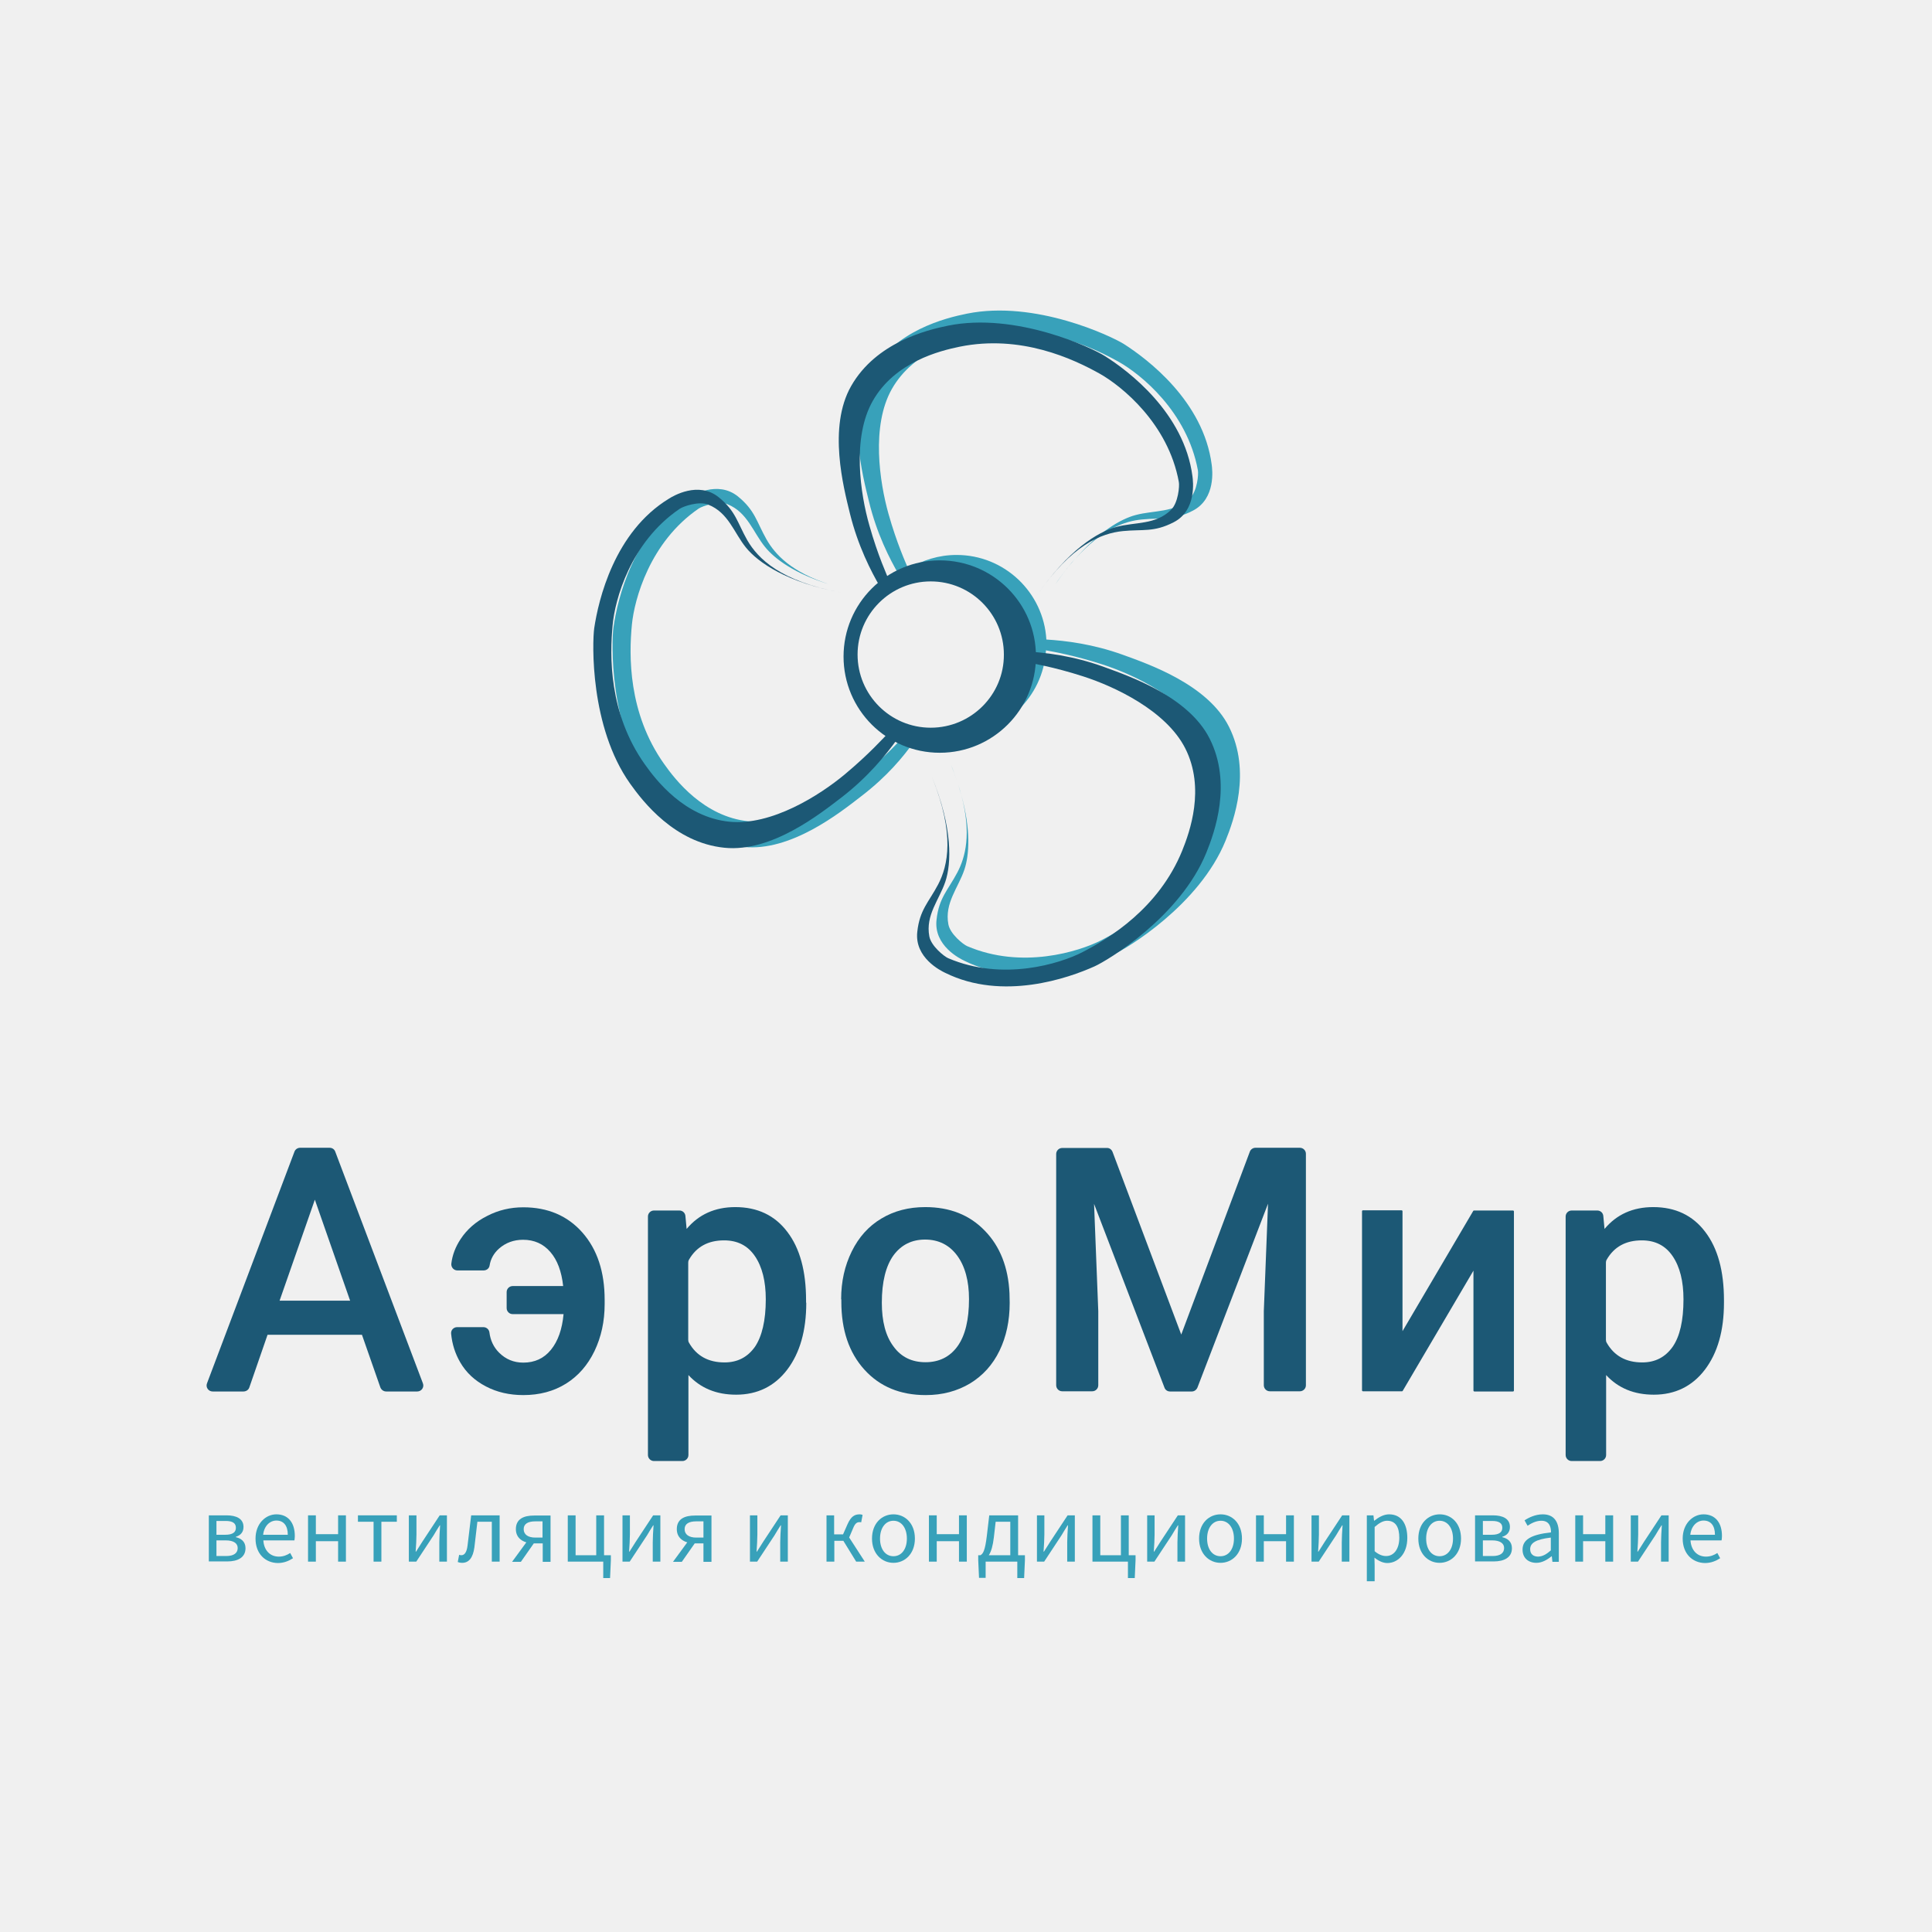
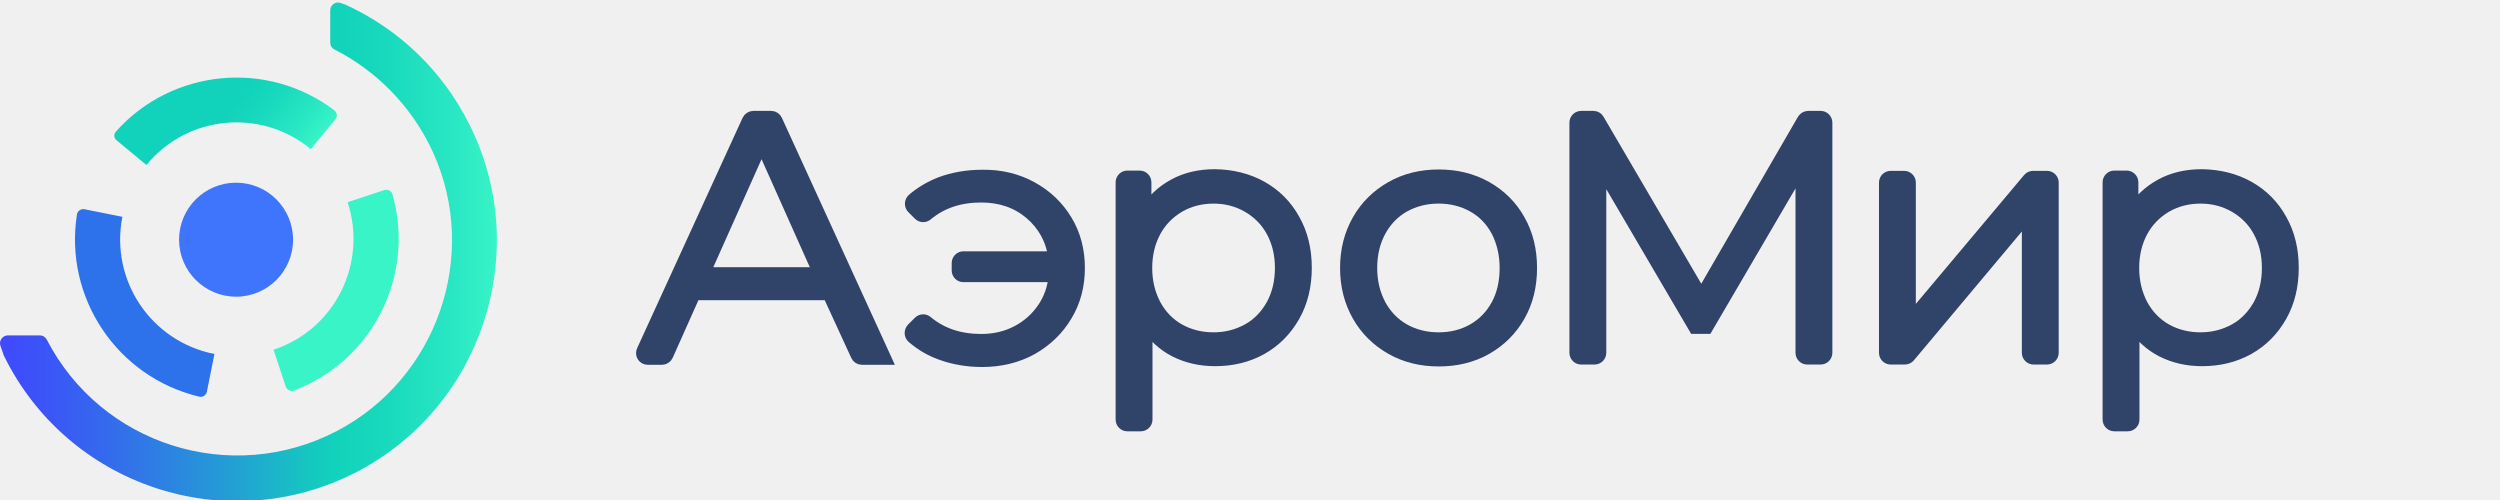
- <svg xmlns="http://www.w3.org/2000/svg" version="1.1" id="Слой_1" x="0px" y="0px" viewBox="0 0 964 964" style="enable-background:new 0 0 964 964;" xml:space="preserve">
-   <style type="text/css">
- 	.st0{fill:#1C5875;}
- 	.st1{fill:#38A1BA;}
- </style>
-   <g>
-     <path class="st0" d="M180.6,666h-47.1l-9.1,26.3c-0.4,1.2-1.6,2-2.9,2h-15.4c-2.1,0-3.6-2.1-2.8-4.1l43.6-115.5   c0.4-1.2,1.6-2,2.8-2h14.8c1.3,0,2.4,0.8,2.8,2l43.7,115.5c0.8,2-0.7,4.1-2.8,4.1h-15.5c-1.3,0-2.4-0.8-2.9-2L180.6,666z    M139.5,649h35.2l-17.6-50.4L139.5,649z" />
-     <path class="st0" d="M261,618.6c-4.7,0-8.7,1.5-12,4.4c-2.6,2.3-4.2,5.2-4.7,8.4c-0.2,1.5-1.5,2.5-3,2.5h-13.1   c-1.8,0-3.2-1.6-3-3.4c0.5-4.3,2.1-8.4,4.6-12.2c3.2-4.9,7.7-8.8,13.3-11.6c5.6-2.9,11.6-4.3,18-4.3c12.2,0,22.1,4.2,29.5,12.6   c7.4,8.4,11.1,19.6,11.1,33.6v2.1c0,8.6-1.7,16.4-5.1,23.5c-3.4,7-8.1,12.4-14.2,16.2c-6.1,3.8-13.2,5.7-21.3,5.7   c-6.8,0-13.1-1.4-18.6-4.3c-5.6-2.9-9.9-6.9-12.9-12.1c-2.5-4.3-4-9-4.5-14.2c-0.2-1.8,1.2-3.3,3-3.3h13.1c1.5,0,2.8,1.1,3,2.6   c0.5,4,2.1,7.4,4.8,10.1c3.3,3.3,7.3,5,12.1,5c5.7,0,10.3-2.1,13.8-6.4c3.5-4.3,5.6-10.2,6.3-17.8h-25.4c-1.7,0-3-1.4-3-3v-8   c0-1.7,1.4-3,3-3H281c-0.8-7.3-2.9-13-6.4-17C271.1,620.6,266.5,618.6,261,618.6z" />
-     <path class="st0" d="M402.3,650c0,14-3.2,25.1-9.5,33.4c-6.3,8.3-14.9,12.5-25.5,12.5c-9.9,0-17.8-3.3-23.8-9.8V726   c0,1.7-1.4,3-3,3h-14.2c-1.7,0-3-1.4-3-3V607c0-1.7,1.4-3,3-3H339c1.6,0,2.9,1.2,3,2.8l0.6,6.4c6-7.2,14.1-10.9,24.3-10.9   c11,0,19.7,4.1,25.9,12.3c6.3,8.2,9.4,19.6,9.4,34.2V650z M382.1,648.3c0-9-1.8-16.2-5.4-21.5c-3.6-5.3-8.7-7.9-15.4-7.9   c-8,0-13.8,3.2-17.5,9.6c-0.3,0.5-0.4,1-0.4,1.5v38.5c0,0.5,0.1,1,0.4,1.5c3.7,6.5,9.6,9.8,17.7,9.8c6.5,0,11.5-2.6,15.2-7.8   C380.2,666.8,382.1,658.9,382.1,648.3z" />
-     <path class="st0" d="M419.7,648.3c0-8.9,1.8-16.8,5.3-23.9c3.5-7.1,8.4-12.6,14.8-16.4c6.3-3.8,13.6-5.7,21.9-5.7   c12.2,0,22.1,3.9,29.7,11.8c7.6,7.8,11.7,18.3,12.3,31.2l0.1,4.8c0,8.9-1.7,16.9-5.1,23.9c-3.4,7-8.3,12.4-14.7,16.3   c-6.4,3.8-13.7,5.8-22.1,5.8c-12.7,0-22.9-4.2-30.6-12.7c-7.7-8.5-11.5-19.8-11.5-33.9V648.3z M440,650c0,9.3,1.9,16.6,5.8,21.8   c3.8,5.3,9.2,7.9,16,7.9s12.2-2.7,16-8c3.8-5.3,5.7-13.2,5.7-23.5c0-9.1-2-16.4-5.9-21.7c-3.9-5.3-9.3-8-16-8   c-6.6,0-11.9,2.6-15.8,7.9C442,631.7,440,639.6,440,650z" />
-     <path class="st0" d="M555.1,574.7l34.3,91.2l34.2-91.2c0.4-1.2,1.6-2,2.8-2h22.2c1.7,0,3,1.4,3,3v115.5c0,1.7-1.4,3-3,3h-15   c-1.7,0-3-1.4-3-3v-37l2.1-53.6l-35.2,91.7c-0.5,1.2-1.6,2-2.8,2h-10.9c-1.3,0-2.4-0.8-2.8-2l-35.1-91.6l2.1,53.5v37   c0,1.7-1.4,3-3,3h-15c-1.7,0-3-1.4-3-3V575.8c0-1.7,1.4-3,3-3h22.2C553.5,572.7,554.6,573.5,555.1,574.7z" />
-     <path class="st0" d="M735.5,604h19.4c0.3,0,0.5,0.2,0.5,0.5v89.3c0,0.3-0.2,0.5-0.5,0.5h-19.2c-0.3,0-0.5-0.2-0.5-0.5V634l-35.3,60   c-0.1,0.2-0.3,0.2-0.4,0.2h-19.4c-0.3,0-0.5-0.2-0.5-0.5v-89.3c0-0.3,0.2-0.5,0.5-0.5h19.2c0.3,0,0.5,0.2,0.5,0.5v59.8l35.3-60   C735.1,604.1,735.3,604,735.5,604z" />
-     <path class="st0" d="M860.2,650c0,14-3.2,25.1-9.5,33.4c-6.3,8.3-14.9,12.5-25.5,12.5c-9.9,0-17.8-3.3-23.8-9.8V726   c0,1.7-1.4,3-3,3h-14.2c-1.7,0-3-1.4-3-3V607c0-1.7,1.4-3,3-3H797c1.6,0,2.9,1.2,3,2.8l0.6,6.4c6-7.2,14.1-10.9,24.3-10.9   c11,0,19.7,4.1,25.9,12.3c6.3,8.2,9.4,19.6,9.4,34.2V650z M840,648.3c0-9-1.8-16.2-5.4-21.5c-3.6-5.3-8.7-7.9-15.4-7.9   c-8,0-13.8,3.2-17.5,9.6c-0.3,0.5-0.4,1-0.4,1.5v38.5c0,0.5,0.1,1,0.4,1.5c3.7,6.5,9.6,9.8,17.7,9.8c6.5,0,11.5-2.6,15.2-7.8   C838.2,666.8,840,658.9,840,648.3z" />
+ <svg xmlns="http://www.w3.org/2000/svg" width="200" height="40" viewBox="0 0 200 40" fill="none">
+   <g clip-path="url(#clip0)">
+     <path d="M66.299 23.517H55.548L53.359 28.422C53.293 28.575 53.118 28.684 52.965 28.684H51.826C51.498 28.684 51.279 28.356 51.432 28.049L59.862 9.635C59.928 9.482 60.103 9.372 60.256 9.372H61.701C61.877 9.372 62.03 9.482 62.096 9.635L70.81 28.684H68.949C68.774 28.684 68.621 28.575 68.555 28.422L66.299 23.517ZM65.555 21.875L61.329 12.416C61.176 12.065 60.672 12.065 60.519 12.416L56.293 21.875H65.555Z" fill="#304368" stroke="#304368" stroke-miterlimit="10" />
+     <path d="M82.525 15.021C83.685 15.656 84.605 16.532 85.284 17.649C85.962 18.765 86.291 20.035 86.291 21.437C86.291 22.838 85.962 24.108 85.284 25.225C84.605 26.363 83.685 27.239 82.525 27.896C81.364 28.531 80.05 28.86 78.583 28.86C77.379 28.86 76.262 28.663 75.255 28.29C74.401 27.984 73.657 27.524 73.022 26.977C72.825 26.801 72.825 26.517 73 26.32L73.547 25.772C73.7 25.619 73.963 25.597 74.138 25.75C75.321 26.736 76.766 27.217 78.496 27.217C79.547 27.217 80.488 26.998 81.342 26.56C82.196 26.122 82.897 25.509 83.444 24.721C83.992 23.933 84.298 23.057 84.386 22.072H77.072C76.832 22.072 76.635 21.875 76.635 21.634V21.043C76.635 20.802 76.832 20.605 77.072 20.605H84.364C84.167 19.16 83.51 17.977 82.437 17.058C81.342 16.138 80.028 15.7 78.496 15.7C76.766 15.7 75.321 16.182 74.138 17.167C73.963 17.32 73.7 17.298 73.547 17.145L73.022 16.62C72.847 16.444 72.847 16.138 73.044 15.963C73.678 15.415 74.423 14.977 75.255 14.649C76.262 14.277 77.379 14.08 78.583 14.08C80.05 14.058 81.364 14.386 82.525 15.021Z" fill="#304368" stroke="#304368" stroke-miterlimit="10" />
+     <path d="M100.917 14.978C102.012 15.591 102.888 16.467 103.501 17.583C104.136 18.7 104.443 19.992 104.443 21.415C104.443 22.86 104.136 24.152 103.501 25.269C102.866 26.386 102.012 27.261 100.917 27.875C99.823 28.488 98.596 28.794 97.217 28.794C96.035 28.794 94.984 28.553 94.02 28.072C93.079 27.59 92.29 26.867 91.699 25.926V33.568C91.699 33.808 91.502 34.005 91.261 34.005H90.188C89.947 34.005 89.75 33.808 89.75 33.568V14.584C89.75 14.343 89.947 14.146 90.188 14.146H91.174C91.415 14.146 91.612 14.343 91.612 14.584V17.014C92.203 16.051 92.969 15.328 93.933 14.803C94.896 14.277 95.991 14.036 97.195 14.036C98.575 14.058 99.823 14.365 100.917 14.978ZM99.844 26.386C100.677 25.926 101.311 25.247 101.793 24.393C102.253 23.539 102.494 22.554 102.494 21.437C102.494 20.32 102.253 19.357 101.793 18.503C101.333 17.649 100.677 16.992 99.844 16.51C99.012 16.029 98.093 15.788 97.086 15.788C96.056 15.788 95.137 16.029 94.305 16.51C93.495 16.992 92.838 17.649 92.378 18.503C91.918 19.357 91.677 20.342 91.677 21.437C91.677 22.532 91.918 23.517 92.378 24.393C92.838 25.247 93.495 25.926 94.305 26.386C95.115 26.845 96.056 27.086 97.086 27.086C98.093 27.086 99.012 26.845 99.844 26.386Z" fill="#304368" stroke="#304368" stroke-miterlimit="10" />
+     <path d="M111.318 27.874C110.201 27.239 109.303 26.363 108.669 25.247C108.034 24.13 107.705 22.86 107.705 21.437C107.705 20.013 108.034 18.743 108.669 17.627C109.303 16.51 110.201 15.634 111.318 14.999C112.435 14.364 113.705 14.058 115.106 14.058C116.507 14.058 117.755 14.364 118.894 14.999C120.011 15.634 120.887 16.488 121.522 17.627C122.157 18.743 122.463 20.013 122.463 21.437C122.463 22.86 122.157 24.13 121.522 25.247C120.887 26.363 120.011 27.239 118.894 27.874C117.777 28.509 116.507 28.816 115.106 28.816C113.705 28.816 112.435 28.509 111.318 27.874ZM117.865 26.385C118.675 25.925 119.332 25.247 119.792 24.393C120.252 23.539 120.471 22.553 120.471 21.437C120.471 20.32 120.23 19.357 119.792 18.481C119.332 17.627 118.697 16.948 117.865 16.488C117.055 16.028 116.113 15.787 115.084 15.787C114.055 15.787 113.135 16.028 112.303 16.488C111.493 16.948 110.836 17.627 110.376 18.481C109.917 19.335 109.676 20.32 109.676 21.437C109.676 22.553 109.917 23.517 110.376 24.393C110.836 25.247 111.493 25.925 112.303 26.385C113.113 26.845 114.055 27.086 115.084 27.086C116.135 27.086 117.055 26.845 117.865 26.385Z" fill="#304368" stroke="#304368" stroke-miterlimit="10" />
+     <path d="M146.089 9.81V28.225C146.089 28.465 145.892 28.663 145.651 28.663H144.578C144.337 28.663 144.14 28.465 144.14 28.225V13.226L136.542 26.21H135.579L128.003 13.291V28.225C128.003 28.465 127.806 28.663 127.565 28.663H126.492C126.251 28.663 126.054 28.465 126.054 28.225V9.81C126.054 9.569 126.251 9.372 126.492 9.372H127.477C127.631 9.372 127.784 9.46 127.85 9.591L136.104 23.692L144.272 9.591C144.359 9.46 144.491 9.372 144.666 9.372H145.651C145.892 9.372 146.089 9.569 146.089 9.81Z" fill="#304368" stroke="#304368" stroke-miterlimit="10" />
+     <path d="M151.256 14.168H152.329C152.57 14.168 152.767 14.364 152.767 14.605V25.685L162.314 14.321C162.402 14.211 162.533 14.168 162.664 14.168H163.759C164 14.168 164.197 14.364 164.197 14.605V28.225C164.197 28.466 164 28.663 163.759 28.663H162.686C162.445 28.663 162.248 28.466 162.248 28.225V17.145L152.724 28.509C152.636 28.619 152.505 28.663 152.373 28.663H151.256C151.016 28.663 150.819 28.466 150.819 28.225V14.605C150.819 14.364 151.016 14.168 151.256 14.168Z" fill="#304368" stroke="#304368" stroke-miterlimit="10" />
+     <path d="M179.875 14.978C180.97 15.591 181.846 16.467 182.459 17.583C183.094 18.7 183.4 19.992 183.4 21.415C183.4 22.86 183.094 24.152 182.459 25.269C181.824 26.386 180.97 27.261 179.875 27.875C178.78 28.488 177.554 28.794 176.174 28.794C174.992 28.794 173.941 28.553 172.978 28.072C172.036 27.59 171.248 26.867 170.657 25.926V33.568C170.657 33.808 170.46 34.005 170.219 34.005H169.146C168.905 34.005 168.708 33.808 168.708 33.568V14.584C168.708 14.343 168.905 14.146 169.146 14.146H170.131C170.372 14.146 170.569 14.343 170.569 14.584V17.014C171.16 16.051 171.927 15.328 172.89 14.803C173.853 14.277 174.948 14.036 176.153 14.036C177.532 14.058 178.78 14.365 179.875 14.978ZM178.802 26.386C179.634 25.926 180.269 25.247 180.751 24.393C181.211 23.539 181.451 22.554 181.451 21.437C181.451 20.32 181.211 19.357 180.751 18.503C180.291 17.649 179.634 16.992 178.802 16.51C177.97 16.029 177.05 15.788 176.043 15.788C175.014 15.788 174.094 16.029 173.262 16.51C172.452 16.992 171.795 17.649 171.335 18.503C170.876 19.357 170.635 20.342 170.635 21.437C170.635 22.532 170.876 23.517 171.335 24.393C171.795 25.247 172.452 25.926 173.262 26.386C174.072 26.845 175.014 27.086 176.043 27.086C177.05 27.086 177.97 26.845 178.802 26.386Z" fill="#304368" stroke="#304368" stroke-miterlimit="10" />
+     <path d="M18.885 23.734C21.403 23.734 23.445 21.693 23.445 19.175C23.445 16.656 21.403 14.615 18.885 14.615C16.367 14.615 14.325 16.656 14.325 19.175C14.325 21.693 16.367 23.734 18.885 23.734Z" fill="#3F74FD" />
+     <path d="M27.639 0.374C31.809 2.276 35.369 5.568 37.563 9.982C42.659 20.15 38.539 32.659 28.395 37.828C18.032 43.095 5.401 38.852 0.304 28.44L0.036 27.66C-0.11 27.27 0.207 26.831 0.621 26.831H3.182C3.426 26.831 3.621 26.953 3.743 27.172C8.083 35.56 18.446 38.901 26.932 34.488C34.978 30.294 38.392 20.418 34.637 12.176C32.93 8.47 30.102 5.666 26.761 3.959C26.542 3.861 26.42 3.642 26.42 3.398V0.813C26.42 0.399 26.834 0.106 27.224 0.228L27.639 0.374Z" fill="url(#paint0_linear)" />
+     <path d="M26.834 9.543L24.859 11.932C20.884 8.64 14.984 9.201 11.716 13.2L9.327 11.225C9.107 11.054 9.083 10.737 9.278 10.518C13.764 5.495 21.397 4.763 26.761 8.835C26.98 9.031 27.005 9.348 26.834 9.543Z" fill="url(#paint1_linear)" />
+     <path d="M15.934 31.732C9.375 30.172 5.108 23.807 6.157 17.151C6.205 16.882 6.473 16.687 6.742 16.736L9.79 17.346C8.79 22.418 12.082 27.319 17.154 28.318L16.544 31.366C16.471 31.635 16.203 31.805 15.934 31.732Z" fill="#2D72EA" />
+     <path d="M23.494 31.245C29.809 28.879 33.247 22.027 31.394 15.541C31.321 15.273 31.028 15.127 30.76 15.2L27.809 16.175C29.419 21.076 26.785 26.368 21.884 27.977L22.86 30.928C22.957 31.196 23.25 31.342 23.494 31.245Z" fill="#38F4C7" />
  </g>
-   <g>
-     <g>
-       <path class="st1" d="M104.1,756.1h8.9c5,0,8.5,1.7,8.5,5.8c0,2.6-1.5,4.2-3.8,4.9v0.2c2.6,0.6,4.8,2.2,4.8,5.5    c0,4.6-3.8,6.6-9.1,6.6h-9.2V756.1z M112.3,765.8c3.9,0,5.4-1.3,5.4-3.5c0-2.2-1.5-3.4-5.1-3.4H108v6.9H112.3z M112.9,776.4    c3.8,0,5.7-1.5,5.7-4c0-2.3-2-3.8-5.9-3.8H108v7.8H112.9z" />
-       <path class="st1" d="M127.5,767.7c0-7.5,5.1-12.1,10.4-12.1c5.9,0,9.2,4.2,9.2,10.8c0,0.8-0.1,1.6-0.2,2.2h-15.5    c0.3,4.9,3.3,8.1,7.7,8.1c2.2,0,4-0.7,5.7-1.8l1.4,2.6c-2,1.3-4.5,2.4-7.6,2.4C132.4,779.8,127.5,775.3,127.5,767.7z M143.6,765.8    c0-4.6-2.1-7.1-5.7-7.1c-3.2,0-6.1,2.6-6.6,7.1H143.6z" />
-       <path class="st1" d="M153.7,756.1h3.9v9.4h11.1v-9.4h3.9v23.1h-3.9v-10.2h-11.1v10.2h-3.9V756.1z" />
-       <path class="st1" d="M186.3,759.3h-7.7v-3.2H198v3.2h-7.7v19.9h-3.9V759.3z" />
-       <path class="st1" d="M204,756.1h3.8v9.6c0,2.4-0.2,5.5-0.4,8.5h0.2c0.9-1.4,2.2-3.5,3.1-4.9l8.7-13.2h3.6v23.1h-3.8v-9.6    c0-2.4,0.2-5.5,0.4-8.5h-0.2c-0.9,1.4-2.2,3.5-3,4.9l-8.7,13.2H204V756.1z" />
-       <path class="st1" d="M228.4,779.4l0.7-3.6c0.3,0.1,0.6,0.2,1.1,0.2c1.6,0,2.7-1.5,3.1-4.9c0.6-5,1.2-10,1.8-15h14.2v23.1h-3.9    v-19.9h-7.2c-0.5,4.2-1,8.5-1.5,12.8c-0.7,5.1-2.7,7.7-6.1,7.7C229.6,779.8,229,779.6,228.4,779.4z" />
-       <path class="st1" d="M263.7,768.1l3.2,1.2l-7,10h-4.4L263.7,768.1z M270.7,770.1h-4.3c-4.5,0-9-2-9-7.1c0-5.1,3.9-6.8,9.1-6.8h8.2    v23.1h-3.9V770.1z M270.7,767.2v-8.1h-3.6c-3.6,0-5.8,1.2-5.8,3.9c0,2.7,2.2,4.2,5.8,4.2H270.7z" />
-       <path class="st1" d="M283.3,756.1h3.9V776h10.3v-19.9h3.9v23.1h-18.1V756.1z M301,779.2h-1.8V776h5.6v2.5l-0.4,8.9H301V779.2z" />
-       <path class="st1" d="M310.5,756.1h3.8v9.6c0,2.4-0.2,5.5-0.4,8.5h0.2c0.9-1.4,2.2-3.5,3.1-4.9l8.7-13.2h3.6v23.1h-3.8v-9.6    c0-2.4,0.2-5.5,0.4-8.5h-0.2c-0.9,1.4-2.2,3.5-3,4.9l-8.7,13.2h-3.6V756.1z" />
-       <path class="st1" d="M344,768.1l3.2,1.2l-7,10h-4.4L344,768.1z M351,770.1h-4.3c-4.5,0-9-2-9-7.1c0-5.1,3.9-6.8,9.1-6.8h8.2v23.1    H351V770.1z M351,767.2v-8.1h-3.6c-3.6,0-5.8,1.2-5.8,3.9c0,2.7,2.2,4.2,5.8,4.2H351z" />
-       <path class="st1" d="M374.1,756.1h3.8v9.6c0,2.4-0.2,5.5-0.4,8.5h0.2c0.9-1.4,2.2-3.5,3.1-4.9l8.7-13.2h3.6v23.1h-3.8v-9.6    c0-2.4,0.2-5.5,0.4-8.5h-0.2c-0.9,1.4-2.2,3.5-3,4.9l-8.7,13.2h-3.6V756.1z" />
-       <path class="st1" d="M412.3,756.1h3.9v9.5h6.5l8.8,13.6h-4.3l-6.4-10.4h-4.5v10.4h-3.9V756.1z M419.9,767.3l3-6.8    c1.8-4,3.6-4.9,6.1-4.9c0.5,0,1,0.1,1.4,0.3l-0.7,3.7c-0.3-0.1-0.4-0.1-0.8-0.1c-1.2,0-2.2,0.4-3.3,3.2l-2.3,5.4L419.9,767.3z" />
-       <path class="st1" d="M435.1,767.7c0-7.7,5-12.1,10.7-12.1s10.7,4.4,10.7,12.1c0,7.6-5,12.1-10.7,12.1S435.1,775.3,435.1,767.7z     M452.5,767.7c0-5.3-2.7-8.9-6.7-8.9c-4,0-6.7,3.6-6.7,8.9s2.7,8.8,6.7,8.8C449.8,776.5,452.5,773,452.5,767.7z" />
-       <path class="st1" d="M463.5,756.1h3.9v9.4h11.1v-9.4h3.9v23.1h-3.9v-10.2h-11.1v10.2h-3.9V756.1z" />
-       <path class="st1" d="M491.9,787.3h-3.4l-0.4-8.9V776h23.3v2.5l-0.4,8.9h-3.4v-8.2h-15.8V787.3z M504.2,759.3h-7.4l-0.9,7.8    c-1,8.5-3.3,10.7-5.8,11.2l-0.9-2.3c1.3-0.7,2.3-2.2,3.2-9.7l1.2-10.2h14.4V778h-3.9V759.3z" />
-       <path class="st1" d="M517.3,756.1h3.8v9.6c0,2.4-0.2,5.5-0.4,8.5h0.2c0.9-1.4,2.2-3.5,3.1-4.9l8.7-13.2h3.6v23.1h-3.8v-9.6    c0-2.4,0.2-5.5,0.4-8.5h-0.2c-0.9,1.4-2.2,3.5-3,4.9l-8.7,13.2h-3.6V756.1z" />
-       <path class="st1" d="M545.1,756.1h3.9V776h10.3v-19.9h3.9v23.1h-18.1V756.1z M562.8,779.2H561V776h5.6v2.5l-0.4,8.9h-3.4V779.2z" />
-       <path class="st1" d="M572.3,756.1h3.8v9.6c0,2.4-0.2,5.5-0.4,8.5h0.2c0.9-1.4,2.2-3.5,3.1-4.9l8.7-13.2h3.6v23.1h-3.8v-9.6    c0-2.4,0.2-5.5,0.4-8.5h-0.2c-0.9,1.4-2.2,3.5-3,4.9l-8.7,13.2h-3.6V756.1z" />
-       <path class="st1" d="M598.3,767.7c0-7.7,5-12.1,10.7-12.1s10.7,4.4,10.7,12.1c0,7.6-5,12.1-10.7,12.1S598.3,775.3,598.3,767.7z     M615.7,767.7c0-5.3-2.7-8.9-6.7-8.9c-4,0-6.7,3.6-6.7,8.9s2.7,8.8,6.7,8.8C613,776.5,615.7,773,615.7,767.7z" />
-       <path class="st1" d="M626.7,756.1h3.9v9.4h11.1v-9.4h3.9v23.1h-3.9v-10.2h-11.1v10.2h-3.9V756.1z" />
-       <path class="st1" d="M654.3,756.1h3.8v9.6c0,2.4-0.2,5.5-0.4,8.5h0.2c0.9-1.4,2.2-3.5,3.1-4.9l8.7-13.2h3.6v23.1h-3.8v-9.6    c0-2.4,0.2-5.5,0.4-8.5h-0.2c-0.9,1.4-2.2,3.5-3,4.9l-8.7,13.2h-3.6V756.1z" />
-       <path class="st1" d="M682.1,756.1h3.2l0.3,2.7h0.1c2.1-1.7,4.7-3.2,7.4-3.2c6,0,9.1,4.6,9.1,11.8c0,7.9-4.7,12.5-10,12.5    c-2.1,0-4.3-1-6.4-2.7l0.1,4v7.8h-3.9V756.1z M698.2,767.3c0-5.1-1.7-8.5-6.1-8.5c-2,0-3.9,1.1-6.2,3.1v12.1    c2.1,1.8,4.1,2.4,5.6,2.4C695.4,776.5,698.2,773,698.2,767.3z" />
-       <path class="st1" d="M707.7,767.7c0-7.7,5-12.1,10.7-12.1S729,760,729,767.7c0,7.6-5,12.1-10.7,12.1S707.7,775.3,707.7,767.7z     M725,767.7c0-5.3-2.7-8.9-6.7-8.9c-4,0-6.7,3.6-6.7,8.9s2.7,8.8,6.7,8.8C722.3,776.5,725,773,725,767.7z" />
-       <path class="st1" d="M736,756.1h8.9c5,0,8.5,1.7,8.5,5.8c0,2.6-1.5,4.2-3.8,4.9v0.2c2.6,0.6,4.8,2.2,4.8,5.5    c0,4.6-3.8,6.6-9.1,6.6H736V756.1z M744.2,765.8c3.9,0,5.4-1.3,5.4-3.5c0-2.2-1.5-3.4-5.1-3.4h-4.6v6.9H744.2z M744.8,776.4    c3.8,0,5.7-1.5,5.7-4c0-2.3-2-3.8-5.9-3.8h-4.7v7.8H744.8z" />
-       <path class="st1" d="M759.7,773.2c0-5,4.3-7.5,14.2-8.6c0-3-1-5.8-4.8-5.8c-2.7,0-5.1,1.3-6.9,2.5l-1.5-2.7c2.1-1.4,5.4-3,9.1-3    c5.6,0,8,3.7,8,9.5v14.2h-3.2l-0.3-2.8h-0.1c-2.2,1.8-4.8,3.3-7.6,3.3C762.6,779.8,759.7,777.4,759.7,773.2z M773.8,773.6v-6.4    c-7.7,0.9-10.3,2.8-10.3,5.8c0,2.6,1.8,3.7,4,3.7C769.8,776.6,771.6,775.5,773.8,773.6z" />
-       <path class="st1" d="M786,756.1h3.9v9.4H801v-9.4h3.9v23.1H801v-10.2h-11.1v10.2H786V756.1z" />
-       <path class="st1" d="M813.6,756.1h3.8v9.6c0,2.4-0.2,5.5-0.4,8.5h0.2c0.9-1.4,2.2-3.5,3.1-4.9l8.7-13.2h3.6v23.1h-3.8v-9.6    c0-2.4,0.2-5.5,0.4-8.5H829c-0.9,1.4-2.2,3.5-3,4.9l-8.7,13.2h-3.6V756.1z" />
-       <path class="st1" d="M839.6,767.7c0-7.5,5.1-12.1,10.4-12.1c5.9,0,9.2,4.2,9.2,10.8c0,0.8-0.1,1.6-0.2,2.2h-15.5    c0.3,4.9,3.3,8.1,7.7,8.1c2.2,0,4-0.7,5.7-1.8l1.4,2.6c-2,1.3-4.5,2.4-7.6,2.4C844.5,779.8,839.6,775.3,839.6,767.7z M855.7,765.8    c0-4.6-2.1-7.1-5.7-7.1c-3.2,0-6.1,2.6-6.6,7.1H855.7z" />
-     </g>
-   </g>
-   <g>
-     <path class="st1" d="M533,282.9c-0.4,0.5-0.8,1-1.2,1.5C532.2,283.9,532.6,283.3,533,282.9z" />
-     <path class="st1" d="M536.5,278.7c-1.2,1.3-2.3,2.7-3.5,4.2C534.2,281.4,535.4,280,536.5,278.7z" />
-     <path class="st1" d="M531.8,284.4c-1.7,2.2-3.4,4.5-5.1,7C528.4,288.8,530.1,286.6,531.8,284.4z" />
-     <path class="st1" d="M431.1,386.2c-12.6,10.4-36.5,25.8-57.6,23.6c-22.3-2.3-36.5-20.6-42.2-28.7c-18-25.4-17.5-54.2-16-69.5   c1.2-12.3,8.8-41.1,33.4-57.9c1.7-1.1,9.6-4,14.3-2.1c10,4,12.8,14.1,18.8,21.4c4.7,5.8,14.8,13.3,32.1,18.6   c-19-6.1-27.1-14.9-31.4-22.4c-5-8.8-5.7-14.5-14.3-21.5c-10.2-8.2-22.8-0.5-24.8,0.7c-27.3,16.6-35.3,50.6-37.3,64.6   c-1,7.1-2.2,49.2,17.9,77.6c6.4,9,22.3,29.5,47.1,32c23.5,2.4,47.9-17,58.5-25.2c13.2-10.1,21-19.7,26.6-27.5l-5.4-2.4   C448.6,369.8,443.3,376.1,431.1,386.2z" />
-     <path class="st1" d="M477.5,389.7c-0.9-2.6-1.8-5.3-3-8.1C475.6,384.3,476.6,387,477.5,389.7z" />
-     <path class="st1" d="M479.6,396.7c-0.4-1.7-0.9-3.4-1.5-5.3C478.7,393.3,479.1,395,479.6,396.7z" />
-     <path class="st1" d="M477.2,366.6c23.8,0,43.3-18.6,44.7-42.1c3.7,0.7,13.8,2.4,28.1,7c15.5,5,41.3,17,50.9,35.9   c10.1,20,2.2,41.8-1.5,51c-11.7,28.8-36.4,43.8-50,50.8c-11,5.6-39.5,14.6-66.8,2.9c-1.9-0.8-8.5-6-9.4-10.9c-2-10.6,5-18.3,8-27.3   c2.4-7.1,3.3-19.6-1.5-37.1c5.1,19.3,2,30.9-2,38.5c-4.7,8.9-9.2,12.6-10.4,23.6c-1.5,13,11.8,19.5,13.9,20.5   c28.7,14.2,61.6,2.6,74.5-3.2c6.5-2.9,42.7-24.6,55.8-56.7c4.2-10.3,12.9-34.6,1.7-56.9c-10.6-21.1-40.1-31.2-52.7-35.8   c-15.2-5.5-28.8-7.1-38.4-7.7c-1.4-23.5-20.9-42.2-44.8-42.2c-8.9,0-17.1,2.6-24.1,7c-1.3-3.2-5.7-12.7-9.9-27.6   c-4.4-15.7-8.7-43.8,1.7-62.2c11.1-19.5,33.6-25,43.3-27c30.5-6.2,56.6,6,70,13.5c10.8,6.1,34,24.7,39.4,54   c0.4,2-0.3,10.4-3.9,13.9c-7.7,7.5-18,6-27.2,8.5c-7.2,1.9-18.1,8.1-30,21.8c13.3-14.9,24.6-18.8,33.2-19.6c10-1,15.6,0.7,25.4-4.4   c11.6-6,9.7-20.7,9.4-22.9c-4.1-31.7-32-52.7-43.9-60.3c-6.1-3.8-44.1-22-78.2-15.1c-10.9,2.2-36,8.4-48.3,30.1   c-11.7,20.5-3.8,50.7-0.6,63.7c3.9,16,10.2,28.4,15.1,36.8c0,0,31.9-11.2,49.9,11.5c18,22.7,6,57.5-14.5,65.5   C463.5,372,477.2,366.6,477.2,366.6z" />
-     <path class="st1" d="M478.1,391.5c-0.2-0.6-0.4-1.2-0.6-1.8C477.7,390.3,477.9,390.9,478.1,391.5z" />
-     <path class="st0" d="M517.2,297.4c15.7-23,30.7-32.1,39.9-34.5c9.2-2.5,19.5-0.9,27.2-8.5c3.6-3.5,4.3-11.9,3.9-13.9   c-5.3-29.2-28.6-47.9-39.4-54c-13.4-7.5-39.5-19.7-70-13.5c-9.7,2-32.2,7.5-43.3,27c-10.5,18.4-6.2,46.6-1.7,62.2   c4.3,15.3,8.9,25,10,27.9l0,0l-4.4,3.2c-4.9-8.4-11.3-20.9-15.3-37c-3.2-13.1-11.1-43.2,0.6-63.7c12.4-21.7,37.5-27.9,48.3-30.1   c34-6.9,72.1,11.2,78.2,15.1C563,185,590.9,206,595,237.7c0.3,2.2,2.2,17-9.4,22.9c-9.9,5.1-15.4,3.4-25.4,4.4   C549.6,266.1,534.7,271.7,517.2,297.4z" />
-     <path class="st0" d="M419.9,295.7c-27.3-5-41.7-15.1-47.7-22.5c-6-7.4-8.7-17.4-18.8-21.4c-4.7-1.9-12.6,0.9-14.3,2.1   c-24.6,16.7-32.3,45.5-33.4,57.9c-1.5,15.3-2,44.1,16,69.5c5.7,8.1,19.9,26.4,42.2,28.7c21.1,2.1,45.1-13.2,57.6-23.6   c12.2-10.2,19.3-18.2,21.5-20.4l0,0l4.7,2.8c-5.7,7.9-14.5,18.8-27.7,29c-10.7,8.2-35,27.6-58.5,25.2c-24.9-2.5-40.7-23-47.1-32   c-20.1-28.3-18.9-70.5-17.9-77.6c2.1-14,10-48,37.3-64.6c1.9-1.2,14.6-8.9,24.8-0.7c8.6,7,9.3,12.7,14.3,21.5   C378.2,278.7,389.4,290.1,419.9,295.7z" />
-     <path class="st0" d="M511.7,330.3L511.7,330.3c3,0.7,13.6,2.3,28.8,7.2c15.5,5,41.3,17,50.9,35.9c10.1,20,2.2,41.8-1.5,51   c-11.7,28.8-36.4,43.8-50,50.8c-11,5.6-39.5,14.6-66.8,2.9c-1.9-0.8-8.5-6-9.4-10.9c-2-10.6,5-18.3,8-27.3c3-9,3.8-26.5-6.7-52.3   c11.6,28.8,8,44.3,3.1,53.7c-4.7,8.9-9.2,12.6-10.4,23.6c-1.5,13,11.8,19.5,13.9,20.5c28.7,14.2,61.6,2.6,74.5-3.2   c6.5-2.9,42.7-24.6,55.8-56.7c4.2-10.3,12.9-34.6,1.7-56.9c-10.6-21.1-40.1-31.2-52.7-35.8c-15.6-5.7-29.6-7.2-39.3-7.8   L511.7,330.3z" />
-     <path class="st0" d="M468.9,279.6c-26.5,0-48,21.5-48,48c0,26.5,21.5,48,48,48c26.5,0,48-21.5,48-48   C517,301.1,495.5,279.6,468.9,279.6z M464.4,363.1c-20.2,0-36.5-16.4-36.5-36.5c0-20.2,16.4-36.5,36.5-36.5   c20.2,0,36.5,16.4,36.5,36.5C501,346.7,484.6,363.1,464.4,363.1z" />
-   </g>
+   <defs>
+     <linearGradient id="paint0_linear" x1="0.009" y1="20.127" x2="39.752" y2="20.127" gradientUnits="userSpaceOnUse">
+       <stop stop-color="#3F4AFC" />
+       <stop offset="0.094" stop-color="#3B55F7" />
+       <stop offset="0.259" stop-color="#3272E9" />
+       <stop offset="0.474" stop-color="#22A1D3" />
+       <stop offset="0.674" stop-color="#11D3BB" />
+       <stop offset="0.775" stop-color="#18D9BD" />
+       <stop offset="0.918" stop-color="#2AE8C3" />
+       <stop offset="1" stop-color="#38F4C7" />
+     </linearGradient>
+     <linearGradient id="paint1_linear" x1="13.046" y1="5.933" x2="23.024" y2="14.167" gradientUnits="userSpaceOnUse">
+       <stop offset="0.457" stop-color="#11D3BB" />
+       <stop offset="0.625" stop-color="#18D9BD" />
+       <stop offset="0.864" stop-color="#2AE8C3" />
+       <stop offset="1" stop-color="#38F4C7" />
+     </linearGradient>
+     <clipPath id="clip0">
+       <rect width="200" height="40" fill="white" />
+     </clipPath>
+   </defs>
</svg>
